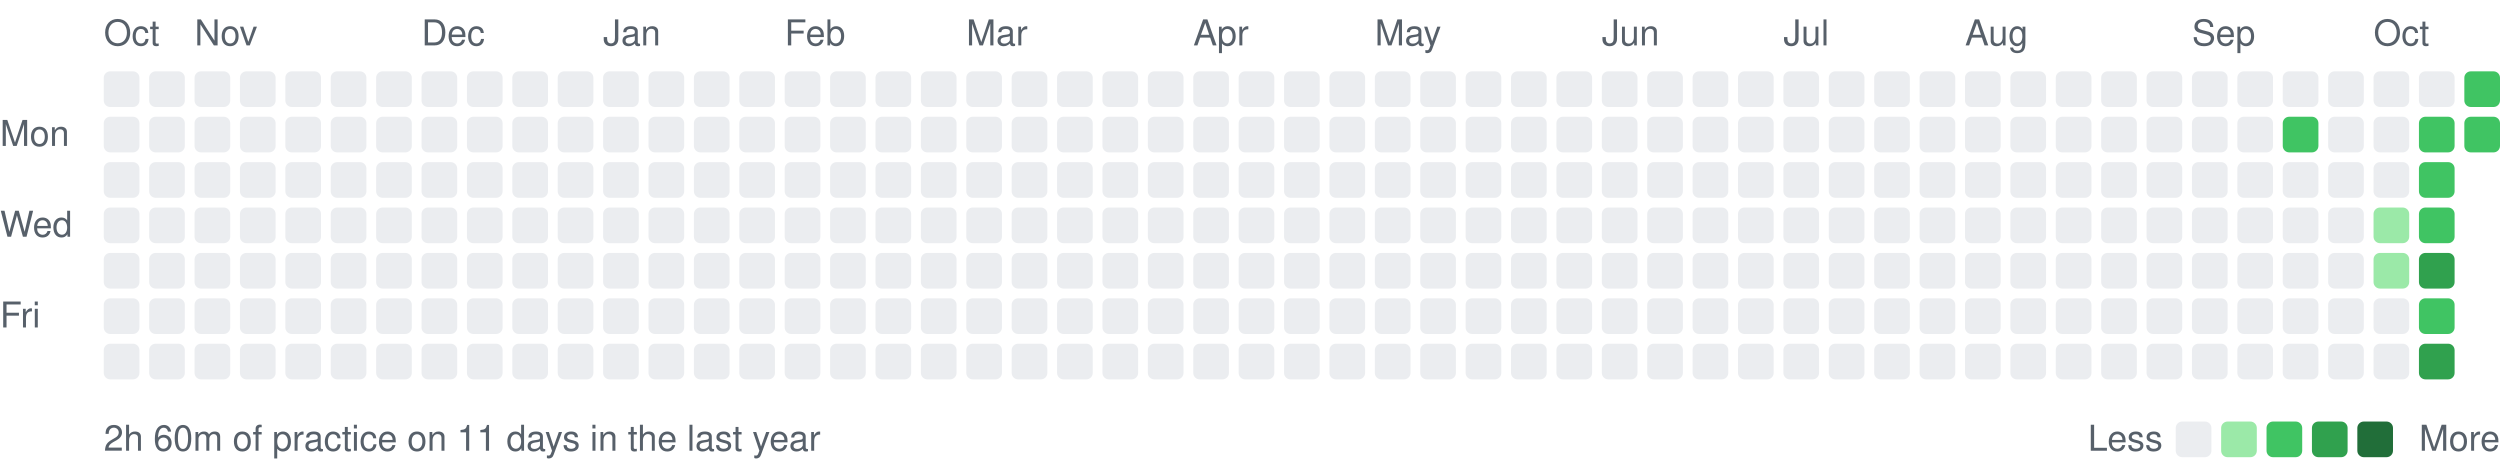
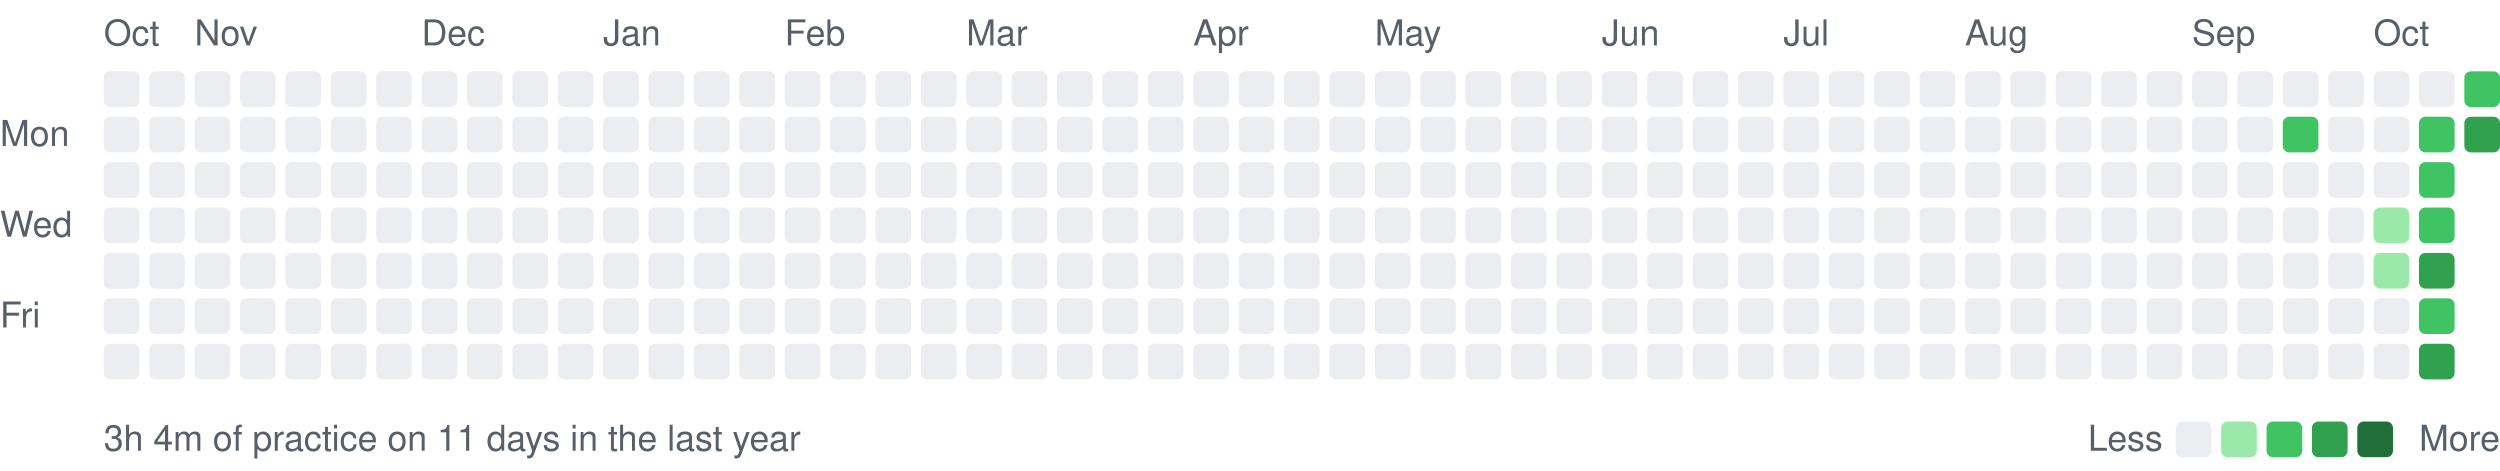
<svg xmlns="http://www.w3.org/2000/svg" width="771" height="145" viewBox="0 0 771 145" font-family="-apple-system, BlinkMacSystemFont, 'Segoe UI', Helvetica, Arial, sans-serif" font-size="11">
  <style>
.kc-t { fill: #57606a; }
.kc-h { fill: #24292f; }
.kc-g { stroke: #d0d7de; }
.kc-l0 { fill: #ebedf0; }
.kc-l1 { fill: #9be9a8; }
.kc-l2 { fill: #40c463; }
.kc-l3 { fill: #30a14e; }
.kc-l4 { fill: #216e39; }
.kc-line { stroke: #2da44e; }
.kc-dot { fill: #2da44e; }
@media (prefers-color-scheme: dark) {
:root:not([data-theme="light"]) .kc-t { fill: #8b949e; }
:root:not([data-theme="light"]) .kc-h { fill: #e6edf3; }
:root:not([data-theme="light"]) .kc-g { stroke: #30363d; }
:root:not([data-theme="light"]) .kc-l0 { fill: #262a31; }
:root:not([data-theme="light"]) .kc-l1 { fill: #0e4429; }
:root:not([data-theme="light"]) .kc-l2 { fill: #006d32; }
:root:not([data-theme="light"]) .kc-l3 { fill: #26a641; }
:root:not([data-theme="light"]) .kc-l4 { fill: #39d353; }
:root:not([data-theme="light"]) .kc-line { stroke: #3fb950; }
:root:not([data-theme="light"]) .kc-dot { fill: #3fb950; }
}
:root[data-theme="dark"] .kc-t { fill: #8b949e; }
:root[data-theme="dark"] .kc-h { fill: #e6edf3; }
:root[data-theme="dark"] .kc-g { stroke: #30363d; }
:root[data-theme="dark"] .kc-l0 { fill: #262a31; }
:root[data-theme="dark"] .kc-l1 { fill: #0e4429; }
:root[data-theme="dark"] .kc-l2 { fill: #006d32; }
:root[data-theme="dark"] .kc-l3 { fill: #26a641; }
:root[data-theme="dark"] .kc-l4 { fill: #39d353; }
:root[data-theme="dark"] .kc-line { stroke: #3fb950; }
:root[data-theme="dark"] .kc-dot { fill: #3fb950; }
</style>
  <text class="kc-t" x="32" y="14">Oct</text>
  <text class="kc-t" x="60" y="14">Nov</text>
  <text class="kc-t" x="130" y="14">Dec</text>
  <text class="kc-t" x="186" y="14">Jan</text>
  <text class="kc-t" x="242" y="14">Feb</text>
  <text class="kc-t" x="298" y="14">Mar</text>
  <text class="kc-t" x="368" y="14">Apr</text>
  <text class="kc-t" x="424" y="14">May</text>
  <text class="kc-t" x="494" y="14">Jun</text>
  <text class="kc-t" x="550" y="14">Jul</text>
  <text class="kc-t" x="606" y="14">Aug</text>
  <text class="kc-t" x="676" y="14">Sep</text>
  <text class="kc-t" x="732" y="14">Oct</text>
  <text class="kc-t" x="0" y="45">Mon</text>
  <text class="kc-t" x="0" y="73">Wed</text>
  <text class="kc-t" x="0" y="101">Fri</text>
  <rect class="kc-l0" x="32" y="22" width="11" height="11" rx="2" />
  <rect class="kc-l0" x="32" y="36" width="11" height="11" rx="2" />
  <rect class="kc-l0" x="32" y="50" width="11" height="11" rx="2" />
  <rect class="kc-l0" x="32" y="64" width="11" height="11" rx="2" />
  <rect class="kc-l0" x="32" y="78" width="11" height="11" rx="2" />
  <rect class="kc-l0" x="32" y="92" width="11" height="11" rx="2" />
  <rect class="kc-l0" x="32" y="106" width="11" height="11" rx="2" />
  <rect class="kc-l0" x="46" y="22" width="11" height="11" rx="2" />
  <rect class="kc-l0" x="46" y="36" width="11" height="11" rx="2" />
  <rect class="kc-l0" x="46" y="50" width="11" height="11" rx="2" />
  <rect class="kc-l0" x="46" y="64" width="11" height="11" rx="2" />
  <rect class="kc-l0" x="46" y="78" width="11" height="11" rx="2" />
  <rect class="kc-l0" x="46" y="92" width="11" height="11" rx="2" />
  <rect class="kc-l0" x="46" y="106" width="11" height="11" rx="2" />
  <rect class="kc-l0" x="60" y="22" width="11" height="11" rx="2" />
  <rect class="kc-l0" x="60" y="36" width="11" height="11" rx="2" />
  <rect class="kc-l0" x="60" y="50" width="11" height="11" rx="2" />
  <rect class="kc-l0" x="60" y="64" width="11" height="11" rx="2" />
  <rect class="kc-l0" x="60" y="78" width="11" height="11" rx="2" />
  <rect class="kc-l0" x="60" y="92" width="11" height="11" rx="2" />
  <rect class="kc-l0" x="60" y="106" width="11" height="11" rx="2" />
  <rect class="kc-l0" x="74" y="22" width="11" height="11" rx="2" />
  <rect class="kc-l0" x="74" y="36" width="11" height="11" rx="2" />
  <rect class="kc-l0" x="74" y="50" width="11" height="11" rx="2" />
  <rect class="kc-l0" x="74" y="64" width="11" height="11" rx="2" />
  <rect class="kc-l0" x="74" y="78" width="11" height="11" rx="2" />
  <rect class="kc-l0" x="74" y="92" width="11" height="11" rx="2" />
  <rect class="kc-l0" x="74" y="106" width="11" height="11" rx="2" />
  <rect class="kc-l0" x="88" y="22" width="11" height="11" rx="2" />
  <rect class="kc-l0" x="88" y="36" width="11" height="11" rx="2" />
  <rect class="kc-l0" x="88" y="50" width="11" height="11" rx="2" />
  <rect class="kc-l0" x="88" y="64" width="11" height="11" rx="2" />
  <rect class="kc-l0" x="88" y="78" width="11" height="11" rx="2" />
  <rect class="kc-l0" x="88" y="92" width="11" height="11" rx="2" />
  <rect class="kc-l0" x="88" y="106" width="11" height="11" rx="2" />
  <rect class="kc-l0" x="102" y="22" width="11" height="11" rx="2" />
  <rect class="kc-l0" x="102" y="36" width="11" height="11" rx="2" />
  <rect class="kc-l0" x="102" y="50" width="11" height="11" rx="2" />
  <rect class="kc-l0" x="102" y="64" width="11" height="11" rx="2" />
  <rect class="kc-l0" x="102" y="78" width="11" height="11" rx="2" />
  <rect class="kc-l0" x="102" y="92" width="11" height="11" rx="2" />
  <rect class="kc-l0" x="102" y="106" width="11" height="11" rx="2" />
  <rect class="kc-l0" x="116" y="22" width="11" height="11" rx="2" />
  <rect class="kc-l0" x="116" y="36" width="11" height="11" rx="2" />
  <rect class="kc-l0" x="116" y="50" width="11" height="11" rx="2" />
  <rect class="kc-l0" x="116" y="64" width="11" height="11" rx="2" />
  <rect class="kc-l0" x="116" y="78" width="11" height="11" rx="2" />
  <rect class="kc-l0" x="116" y="92" width="11" height="11" rx="2" />
  <rect class="kc-l0" x="116" y="106" width="11" height="11" rx="2" />
  <rect class="kc-l0" x="130" y="22" width="11" height="11" rx="2" />
  <rect class="kc-l0" x="130" y="36" width="11" height="11" rx="2" />
  <rect class="kc-l0" x="130" y="50" width="11" height="11" rx="2" />
  <rect class="kc-l0" x="130" y="64" width="11" height="11" rx="2" />
  <rect class="kc-l0" x="130" y="78" width="11" height="11" rx="2" />
  <rect class="kc-l0" x="130" y="92" width="11" height="11" rx="2" />
  <rect class="kc-l0" x="130" y="106" width="11" height="11" rx="2" />
  <rect class="kc-l0" x="144" y="22" width="11" height="11" rx="2" />
  <rect class="kc-l0" x="144" y="36" width="11" height="11" rx="2" />
  <rect class="kc-l0" x="144" y="50" width="11" height="11" rx="2" />
  <rect class="kc-l0" x="144" y="64" width="11" height="11" rx="2" />
  <rect class="kc-l0" x="144" y="78" width="11" height="11" rx="2" />
  <rect class="kc-l0" x="144" y="92" width="11" height="11" rx="2" />
  <rect class="kc-l0" x="144" y="106" width="11" height="11" rx="2" />
  <rect class="kc-l0" x="158" y="22" width="11" height="11" rx="2" />
  <rect class="kc-l0" x="158" y="36" width="11" height="11" rx="2" />
  <rect class="kc-l0" x="158" y="50" width="11" height="11" rx="2" />
  <rect class="kc-l0" x="158" y="64" width="11" height="11" rx="2" />
  <rect class="kc-l0" x="158" y="78" width="11" height="11" rx="2" />
  <rect class="kc-l0" x="158" y="92" width="11" height="11" rx="2" />
  <rect class="kc-l0" x="158" y="106" width="11" height="11" rx="2" />
  <rect class="kc-l0" x="172" y="22" width="11" height="11" rx="2" />
  <rect class="kc-l0" x="172" y="36" width="11" height="11" rx="2" />
  <rect class="kc-l0" x="172" y="50" width="11" height="11" rx="2" />
  <rect class="kc-l0" x="172" y="64" width="11" height="11" rx="2" />
  <rect class="kc-l0" x="172" y="78" width="11" height="11" rx="2" />
  <rect class="kc-l0" x="172" y="92" width="11" height="11" rx="2" />
  <rect class="kc-l0" x="172" y="106" width="11" height="11" rx="2" />
  <rect class="kc-l0" x="186" y="22" width="11" height="11" rx="2" />
  <rect class="kc-l0" x="186" y="36" width="11" height="11" rx="2" />
  <rect class="kc-l0" x="186" y="50" width="11" height="11" rx="2" />
  <rect class="kc-l0" x="186" y="64" width="11" height="11" rx="2" />
  <rect class="kc-l0" x="186" y="78" width="11" height="11" rx="2" />
  <rect class="kc-l0" x="186" y="92" width="11" height="11" rx="2" />
  <rect class="kc-l0" x="186" y="106" width="11" height="11" rx="2" />
  <rect class="kc-l0" x="200" y="22" width="11" height="11" rx="2" />
  <rect class="kc-l0" x="200" y="36" width="11" height="11" rx="2" />
  <rect class="kc-l0" x="200" y="50" width="11" height="11" rx="2" />
  <rect class="kc-l0" x="200" y="64" width="11" height="11" rx="2" />
  <rect class="kc-l0" x="200" y="78" width="11" height="11" rx="2" />
  <rect class="kc-l0" x="200" y="92" width="11" height="11" rx="2" />
  <rect class="kc-l0" x="200" y="106" width="11" height="11" rx="2" />
  <rect class="kc-l0" x="214" y="22" width="11" height="11" rx="2" />
  <rect class="kc-l0" x="214" y="36" width="11" height="11" rx="2" />
  <rect class="kc-l0" x="214" y="50" width="11" height="11" rx="2" />
  <rect class="kc-l0" x="214" y="64" width="11" height="11" rx="2" />
  <rect class="kc-l0" x="214" y="78" width="11" height="11" rx="2" />
  <rect class="kc-l0" x="214" y="92" width="11" height="11" rx="2" />
  <rect class="kc-l0" x="214" y="106" width="11" height="11" rx="2" />
  <rect class="kc-l0" x="228" y="22" width="11" height="11" rx="2" />
  <rect class="kc-l0" x="228" y="36" width="11" height="11" rx="2" />
  <rect class="kc-l0" x="228" y="50" width="11" height="11" rx="2" />
  <rect class="kc-l0" x="228" y="64" width="11" height="11" rx="2" />
  <rect class="kc-l0" x="228" y="78" width="11" height="11" rx="2" />
  <rect class="kc-l0" x="228" y="92" width="11" height="11" rx="2" />
  <rect class="kc-l0" x="228" y="106" width="11" height="11" rx="2" />
  <rect class="kc-l0" x="242" y="22" width="11" height="11" rx="2" />
  <rect class="kc-l0" x="242" y="36" width="11" height="11" rx="2" />
  <rect class="kc-l0" x="242" y="50" width="11" height="11" rx="2" />
  <rect class="kc-l0" x="242" y="64" width="11" height="11" rx="2" />
  <rect class="kc-l0" x="242" y="78" width="11" height="11" rx="2" />
  <rect class="kc-l0" x="242" y="92" width="11" height="11" rx="2" />
  <rect class="kc-l0" x="242" y="106" width="11" height="11" rx="2" />
  <rect class="kc-l0" x="256" y="22" width="11" height="11" rx="2" />
  <rect class="kc-l0" x="256" y="36" width="11" height="11" rx="2" />
  <rect class="kc-l0" x="256" y="50" width="11" height="11" rx="2" />
  <rect class="kc-l0" x="256" y="64" width="11" height="11" rx="2" />
  <rect class="kc-l0" x="256" y="78" width="11" height="11" rx="2" />
  <rect class="kc-l0" x="256" y="92" width="11" height="11" rx="2" />
  <rect class="kc-l0" x="256" y="106" width="11" height="11" rx="2" />
  <rect class="kc-l0" x="270" y="22" width="11" height="11" rx="2" />
  <rect class="kc-l0" x="270" y="36" width="11" height="11" rx="2" />
  <rect class="kc-l0" x="270" y="50" width="11" height="11" rx="2" />
  <rect class="kc-l0" x="270" y="64" width="11" height="11" rx="2" />
  <rect class="kc-l0" x="270" y="78" width="11" height="11" rx="2" />
  <rect class="kc-l0" x="270" y="92" width="11" height="11" rx="2" />
  <rect class="kc-l0" x="270" y="106" width="11" height="11" rx="2" />
  <rect class="kc-l0" x="284" y="22" width="11" height="11" rx="2" />
  <rect class="kc-l0" x="284" y="36" width="11" height="11" rx="2" />
  <rect class="kc-l0" x="284" y="50" width="11" height="11" rx="2" />
  <rect class="kc-l0" x="284" y="64" width="11" height="11" rx="2" />
  <rect class="kc-l0" x="284" y="78" width="11" height="11" rx="2" />
  <rect class="kc-l0" x="284" y="92" width="11" height="11" rx="2" />
  <rect class="kc-l0" x="284" y="106" width="11" height="11" rx="2" />
  <rect class="kc-l0" x="298" y="22" width="11" height="11" rx="2" />
  <rect class="kc-l0" x="298" y="36" width="11" height="11" rx="2" />
  <rect class="kc-l0" x="298" y="50" width="11" height="11" rx="2" />
  <rect class="kc-l0" x="298" y="64" width="11" height="11" rx="2" />
  <rect class="kc-l0" x="298" y="78" width="11" height="11" rx="2" />
  <rect class="kc-l0" x="298" y="92" width="11" height="11" rx="2" />
  <rect class="kc-l0" x="298" y="106" width="11" height="11" rx="2" />
  <rect class="kc-l0" x="312" y="22" width="11" height="11" rx="2" />
  <rect class="kc-l0" x="312" y="36" width="11" height="11" rx="2" />
  <rect class="kc-l0" x="312" y="50" width="11" height="11" rx="2" />
  <rect class="kc-l0" x="312" y="64" width="11" height="11" rx="2" />
  <rect class="kc-l0" x="312" y="78" width="11" height="11" rx="2" />
  <rect class="kc-l0" x="312" y="92" width="11" height="11" rx="2" />
  <rect class="kc-l0" x="312" y="106" width="11" height="11" rx="2" />
  <rect class="kc-l0" x="326" y="22" width="11" height="11" rx="2" />
  <rect class="kc-l0" x="326" y="36" width="11" height="11" rx="2" />
  <rect class="kc-l0" x="326" y="50" width="11" height="11" rx="2" />
  <rect class="kc-l0" x="326" y="64" width="11" height="11" rx="2" />
  <rect class="kc-l0" x="326" y="78" width="11" height="11" rx="2" />
  <rect class="kc-l0" x="326" y="92" width="11" height="11" rx="2" />
  <rect class="kc-l0" x="326" y="106" width="11" height="11" rx="2" />
  <rect class="kc-l0" x="340" y="22" width="11" height="11" rx="2" />
  <rect class="kc-l0" x="340" y="36" width="11" height="11" rx="2" />
  <rect class="kc-l0" x="340" y="50" width="11" height="11" rx="2" />
  <rect class="kc-l0" x="340" y="64" width="11" height="11" rx="2" />
  <rect class="kc-l0" x="340" y="78" width="11" height="11" rx="2" />
  <rect class="kc-l0" x="340" y="92" width="11" height="11" rx="2" />
  <rect class="kc-l0" x="340" y="106" width="11" height="11" rx="2" />
  <rect class="kc-l0" x="354" y="22" width="11" height="11" rx="2" />
  <rect class="kc-l0" x="354" y="36" width="11" height="11" rx="2" />
  <rect class="kc-l0" x="354" y="50" width="11" height="11" rx="2" />
  <rect class="kc-l0" x="354" y="64" width="11" height="11" rx="2" />
  <rect class="kc-l0" x="354" y="78" width="11" height="11" rx="2" />
  <rect class="kc-l0" x="354" y="92" width="11" height="11" rx="2" />
  <rect class="kc-l0" x="354" y="106" width="11" height="11" rx="2" />
  <rect class="kc-l0" x="368" y="22" width="11" height="11" rx="2" />
  <rect class="kc-l0" x="368" y="36" width="11" height="11" rx="2" />
  <rect class="kc-l0" x="368" y="50" width="11" height="11" rx="2" />
  <rect class="kc-l0" x="368" y="64" width="11" height="11" rx="2" />
  <rect class="kc-l0" x="368" y="78" width="11" height="11" rx="2" />
  <rect class="kc-l0" x="368" y="92" width="11" height="11" rx="2" />
  <rect class="kc-l0" x="368" y="106" width="11" height="11" rx="2" />
  <rect class="kc-l0" x="382" y="22" width="11" height="11" rx="2" />
  <rect class="kc-l0" x="382" y="36" width="11" height="11" rx="2" />
  <rect class="kc-l0" x="382" y="50" width="11" height="11" rx="2" />
  <rect class="kc-l0" x="382" y="64" width="11" height="11" rx="2" />
  <rect class="kc-l0" x="382" y="78" width="11" height="11" rx="2" />
  <rect class="kc-l0" x="382" y="92" width="11" height="11" rx="2" />
  <rect class="kc-l0" x="382" y="106" width="11" height="11" rx="2" />
  <rect class="kc-l0" x="396" y="22" width="11" height="11" rx="2" />
  <rect class="kc-l0" x="396" y="36" width="11" height="11" rx="2" />
  <rect class="kc-l0" x="396" y="50" width="11" height="11" rx="2" />
  <rect class="kc-l0" x="396" y="64" width="11" height="11" rx="2" />
  <rect class="kc-l0" x="396" y="78" width="11" height="11" rx="2" />
  <rect class="kc-l0" x="396" y="92" width="11" height="11" rx="2" />
  <rect class="kc-l0" x="396" y="106" width="11" height="11" rx="2" />
  <rect class="kc-l0" x="410" y="22" width="11" height="11" rx="2" />
  <rect class="kc-l0" x="410" y="36" width="11" height="11" rx="2" />
  <rect class="kc-l0" x="410" y="50" width="11" height="11" rx="2" />
  <rect class="kc-l0" x="410" y="64" width="11" height="11" rx="2" />
  <rect class="kc-l0" x="410" y="78" width="11" height="11" rx="2" />
  <rect class="kc-l0" x="410" y="92" width="11" height="11" rx="2" />
  <rect class="kc-l0" x="410" y="106" width="11" height="11" rx="2" />
  <rect class="kc-l0" x="424" y="22" width="11" height="11" rx="2" />
  <rect class="kc-l0" x="424" y="36" width="11" height="11" rx="2" />
  <rect class="kc-l0" x="424" y="50" width="11" height="11" rx="2" />
  <rect class="kc-l0" x="424" y="64" width="11" height="11" rx="2" />
  <rect class="kc-l0" x="424" y="78" width="11" height="11" rx="2" />
  <rect class="kc-l0" x="424" y="92" width="11" height="11" rx="2" />
  <rect class="kc-l0" x="424" y="106" width="11" height="11" rx="2" />
  <rect class="kc-l0" x="438" y="22" width="11" height="11" rx="2" />
  <rect class="kc-l0" x="438" y="36" width="11" height="11" rx="2" />
  <rect class="kc-l0" x="438" y="50" width="11" height="11" rx="2" />
  <rect class="kc-l0" x="438" y="64" width="11" height="11" rx="2" />
  <rect class="kc-l0" x="438" y="78" width="11" height="11" rx="2" />
  <rect class="kc-l0" x="438" y="92" width="11" height="11" rx="2" />
  <rect class="kc-l0" x="438" y="106" width="11" height="11" rx="2" />
  <rect class="kc-l0" x="452" y="22" width="11" height="11" rx="2" />
  <rect class="kc-l0" x="452" y="36" width="11" height="11" rx="2" />
  <rect class="kc-l0" x="452" y="50" width="11" height="11" rx="2" />
  <rect class="kc-l0" x="452" y="64" width="11" height="11" rx="2" />
  <rect class="kc-l0" x="452" y="78" width="11" height="11" rx="2" />
  <rect class="kc-l0" x="452" y="92" width="11" height="11" rx="2" />
  <rect class="kc-l0" x="452" y="106" width="11" height="11" rx="2" />
  <rect class="kc-l0" x="466" y="22" width="11" height="11" rx="2" />
  <rect class="kc-l0" x="466" y="36" width="11" height="11" rx="2" />
  <rect class="kc-l0" x="466" y="50" width="11" height="11" rx="2" />
  <rect class="kc-l0" x="466" y="64" width="11" height="11" rx="2" />
  <rect class="kc-l0" x="466" y="78" width="11" height="11" rx="2" />
  <rect class="kc-l0" x="466" y="92" width="11" height="11" rx="2" />
  <rect class="kc-l0" x="466" y="106" width="11" height="11" rx="2" />
  <rect class="kc-l0" x="480" y="22" width="11" height="11" rx="2" />
  <rect class="kc-l0" x="480" y="36" width="11" height="11" rx="2" />
  <rect class="kc-l0" x="480" y="50" width="11" height="11" rx="2" />
  <rect class="kc-l0" x="480" y="64" width="11" height="11" rx="2" />
  <rect class="kc-l0" x="480" y="78" width="11" height="11" rx="2" />
  <rect class="kc-l0" x="480" y="92" width="11" height="11" rx="2" />
  <rect class="kc-l0" x="480" y="106" width="11" height="11" rx="2" />
  <rect class="kc-l0" x="494" y="22" width="11" height="11" rx="2" />
  <rect class="kc-l0" x="494" y="36" width="11" height="11" rx="2" />
  <rect class="kc-l0" x="494" y="50" width="11" height="11" rx="2" />
  <rect class="kc-l0" x="494" y="64" width="11" height="11" rx="2" />
  <rect class="kc-l0" x="494" y="78" width="11" height="11" rx="2" />
  <rect class="kc-l0" x="494" y="92" width="11" height="11" rx="2" />
  <rect class="kc-l0" x="494" y="106" width="11" height="11" rx="2" />
  <rect class="kc-l0" x="508" y="22" width="11" height="11" rx="2" />
  <rect class="kc-l0" x="508" y="36" width="11" height="11" rx="2" />
  <rect class="kc-l0" x="508" y="50" width="11" height="11" rx="2" />
  <rect class="kc-l0" x="508" y="64" width="11" height="11" rx="2" />
  <rect class="kc-l0" x="508" y="78" width="11" height="11" rx="2" />
  <rect class="kc-l0" x="508" y="92" width="11" height="11" rx="2" />
  <rect class="kc-l0" x="508" y="106" width="11" height="11" rx="2" />
  <rect class="kc-l0" x="522" y="22" width="11" height="11" rx="2" />
  <rect class="kc-l0" x="522" y="36" width="11" height="11" rx="2" />
  <rect class="kc-l0" x="522" y="50" width="11" height="11" rx="2" />
  <rect class="kc-l0" x="522" y="64" width="11" height="11" rx="2" />
  <rect class="kc-l0" x="522" y="78" width="11" height="11" rx="2" />
  <rect class="kc-l0" x="522" y="92" width="11" height="11" rx="2" />
  <rect class="kc-l0" x="522" y="106" width="11" height="11" rx="2" />
  <rect class="kc-l0" x="536" y="22" width="11" height="11" rx="2" />
  <rect class="kc-l0" x="536" y="36" width="11" height="11" rx="2" />
  <rect class="kc-l0" x="536" y="50" width="11" height="11" rx="2" />
  <rect class="kc-l0" x="536" y="64" width="11" height="11" rx="2" />
  <rect class="kc-l0" x="536" y="78" width="11" height="11" rx="2" />
  <rect class="kc-l0" x="536" y="92" width="11" height="11" rx="2" />
  <rect class="kc-l0" x="536" y="106" width="11" height="11" rx="2" />
  <rect class="kc-l0" x="550" y="22" width="11" height="11" rx="2" />
  <rect class="kc-l0" x="550" y="36" width="11" height="11" rx="2" />
  <rect class="kc-l0" x="550" y="50" width="11" height="11" rx="2" />
  <rect class="kc-l0" x="550" y="64" width="11" height="11" rx="2" />
  <rect class="kc-l0" x="550" y="78" width="11" height="11" rx="2" />
  <rect class="kc-l0" x="550" y="92" width="11" height="11" rx="2" />
  <rect class="kc-l0" x="550" y="106" width="11" height="11" rx="2" />
  <rect class="kc-l0" x="564" y="22" width="11" height="11" rx="2" />
  <rect class="kc-l0" x="564" y="36" width="11" height="11" rx="2" />
  <rect class="kc-l0" x="564" y="50" width="11" height="11" rx="2" />
  <rect class="kc-l0" x="564" y="64" width="11" height="11" rx="2" />
  <rect class="kc-l0" x="564" y="78" width="11" height="11" rx="2" />
  <rect class="kc-l0" x="564" y="92" width="11" height="11" rx="2" />
  <rect class="kc-l0" x="564" y="106" width="11" height="11" rx="2" />
  <rect class="kc-l0" x="578" y="22" width="11" height="11" rx="2" />
  <rect class="kc-l0" x="578" y="36" width="11" height="11" rx="2" />
  <rect class="kc-l0" x="578" y="50" width="11" height="11" rx="2" />
  <rect class="kc-l0" x="578" y="64" width="11" height="11" rx="2" />
  <rect class="kc-l0" x="578" y="78" width="11" height="11" rx="2" />
  <rect class="kc-l0" x="578" y="92" width="11" height="11" rx="2" />
  <rect class="kc-l0" x="578" y="106" width="11" height="11" rx="2" />
  <rect class="kc-l0" x="592" y="22" width="11" height="11" rx="2" />
  <rect class="kc-l0" x="592" y="36" width="11" height="11" rx="2" />
  <rect class="kc-l0" x="592" y="50" width="11" height="11" rx="2" />
  <rect class="kc-l0" x="592" y="64" width="11" height="11" rx="2" />
  <rect class="kc-l0" x="592" y="78" width="11" height="11" rx="2" />
  <rect class="kc-l0" x="592" y="92" width="11" height="11" rx="2" />
  <rect class="kc-l0" x="592" y="106" width="11" height="11" rx="2" />
  <rect class="kc-l0" x="606" y="22" width="11" height="11" rx="2" />
  <rect class="kc-l0" x="606" y="36" width="11" height="11" rx="2" />
  <rect class="kc-l0" x="606" y="50" width="11" height="11" rx="2" />
  <rect class="kc-l0" x="606" y="64" width="11" height="11" rx="2" />
  <rect class="kc-l0" x="606" y="78" width="11" height="11" rx="2" />
  <rect class="kc-l0" x="606" y="92" width="11" height="11" rx="2" />
  <rect class="kc-l0" x="606" y="106" width="11" height="11" rx="2" />
  <rect class="kc-l0" x="620" y="22" width="11" height="11" rx="2" />
  <rect class="kc-l0" x="620" y="36" width="11" height="11" rx="2" />
  <rect class="kc-l0" x="620" y="50" width="11" height="11" rx="2" />
  <rect class="kc-l0" x="620" y="64" width="11" height="11" rx="2" />
  <rect class="kc-l0" x="620" y="78" width="11" height="11" rx="2" />
  <rect class="kc-l0" x="620" y="92" width="11" height="11" rx="2" />
  <rect class="kc-l0" x="620" y="106" width="11" height="11" rx="2" />
  <rect class="kc-l0" x="634" y="22" width="11" height="11" rx="2" />
  <rect class="kc-l0" x="634" y="36" width="11" height="11" rx="2" />
  <rect class="kc-l0" x="634" y="50" width="11" height="11" rx="2" />
  <rect class="kc-l0" x="634" y="64" width="11" height="11" rx="2" />
  <rect class="kc-l0" x="634" y="78" width="11" height="11" rx="2" />
  <rect class="kc-l0" x="634" y="92" width="11" height="11" rx="2" />
  <rect class="kc-l0" x="634" y="106" width="11" height="11" rx="2" />
  <rect class="kc-l0" x="648" y="22" width="11" height="11" rx="2" />
  <rect class="kc-l0" x="648" y="36" width="11" height="11" rx="2" />
  <rect class="kc-l0" x="648" y="50" width="11" height="11" rx="2" />
  <rect class="kc-l0" x="648" y="64" width="11" height="11" rx="2" />
  <rect class="kc-l0" x="648" y="78" width="11" height="11" rx="2" />
  <rect class="kc-l0" x="648" y="92" width="11" height="11" rx="2" />
  <rect class="kc-l0" x="648" y="106" width="11" height="11" rx="2" />
  <rect class="kc-l0" x="662" y="22" width="11" height="11" rx="2" />
  <rect class="kc-l0" x="662" y="36" width="11" height="11" rx="2" />
  <rect class="kc-l0" x="662" y="50" width="11" height="11" rx="2" />
  <rect class="kc-l0" x="662" y="64" width="11" height="11" rx="2" />
  <rect class="kc-l0" x="662" y="78" width="11" height="11" rx="2" />
  <rect class="kc-l0" x="662" y="92" width="11" height="11" rx="2" />
  <rect class="kc-l0" x="662" y="106" width="11" height="11" rx="2" />
  <rect class="kc-l0" x="676" y="22" width="11" height="11" rx="2" />
  <rect class="kc-l0" x="676" y="36" width="11" height="11" rx="2" />
  <rect class="kc-l0" x="676" y="50" width="11" height="11" rx="2" />
  <rect class="kc-l0" x="676" y="64" width="11" height="11" rx="2" />
  <rect class="kc-l0" x="676" y="78" width="11" height="11" rx="2" />
  <rect class="kc-l0" x="676" y="92" width="11" height="11" rx="2" />
  <rect class="kc-l0" x="676" y="106" width="11" height="11" rx="2" />
  <rect class="kc-l0" x="690" y="22" width="11" height="11" rx="2" />
  <rect class="kc-l0" x="690" y="36" width="11" height="11" rx="2" />
  <rect class="kc-l0" x="690" y="50" width="11" height="11" rx="2" />
  <rect class="kc-l0" x="690" y="64" width="11" height="11" rx="2" />
  <rect class="kc-l0" x="690" y="78" width="11" height="11" rx="2" />
  <rect class="kc-l0" x="690" y="92" width="11" height="11" rx="2" />
  <rect class="kc-l0" x="690" y="106" width="11" height="11" rx="2" />
  <rect class="kc-l0" x="704" y="22" width="11" height="11" rx="2" />
  <rect class="kc-l2" x="704" y="36" width="11" height="11" rx="2" />
  <rect class="kc-l0" x="704" y="50" width="11" height="11" rx="2" />
  <rect class="kc-l0" x="704" y="64" width="11" height="11" rx="2" />
  <rect class="kc-l0" x="704" y="78" width="11" height="11" rx="2" />
  <rect class="kc-l0" x="704" y="92" width="11" height="11" rx="2" />
  <rect class="kc-l0" x="704" y="106" width="11" height="11" rx="2" />
  <rect class="kc-l0" x="718" y="22" width="11" height="11" rx="2" />
  <rect class="kc-l0" x="718" y="36" width="11" height="11" rx="2" />
  <rect class="kc-l0" x="718" y="50" width="11" height="11" rx="2" />
  <rect class="kc-l0" x="718" y="64" width="11" height="11" rx="2" />
  <rect class="kc-l0" x="718" y="78" width="11" height="11" rx="2" />
  <rect class="kc-l0" x="718" y="92" width="11" height="11" rx="2" />
  <rect class="kc-l0" x="718" y="106" width="11" height="11" rx="2" />
  <rect class="kc-l0" x="732" y="22" width="11" height="11" rx="2" />
  <rect class="kc-l0" x="732" y="36" width="11" height="11" rx="2" />
  <rect class="kc-l0" x="732" y="50" width="11" height="11" rx="2" />
  <rect class="kc-l1" x="732" y="64" width="11" height="11" rx="2" />
  <rect class="kc-l1" x="732" y="78" width="11" height="11" rx="2" />
  <rect class="kc-l0" x="732" y="92" width="11" height="11" rx="2" />
  <rect class="kc-l0" x="732" y="106" width="11" height="11" rx="2" />
  <rect class="kc-l0" x="746" y="22" width="11" height="11" rx="2" />
  <rect class="kc-l2" x="746" y="36" width="11" height="11" rx="2" />
  <rect class="kc-l2" x="746" y="50" width="11" height="11" rx="2" />
  <rect class="kc-l2" x="746" y="64" width="11" height="11" rx="2" />
  <rect class="kc-l3" x="746" y="78" width="11" height="11" rx="2" />
  <rect class="kc-l2" x="746" y="92" width="11" height="11" rx="2" />
  <rect class="kc-l3" x="746" y="106" width="11" height="11" rx="2" />
  <rect class="kc-l2" x="760" y="22" width="11" height="11" rx="2" />
-   <rect class="kc-l2" x="760" y="36" width="11" height="11" rx="2" />
-   <text class="kc-t" x="32" y="139">2h 60m of practice on 11 days in the last year</text>
+   <rect class="kc-l3" x="760" y="36" width="11" height="11" rx="2" />
+   <text class="kc-t" x="32" y="139">3h 4m of practice on 11 days in the last year</text>
  <text class="kc-t" x="667" y="139" text-anchor="end">Less</text>
  <rect class="kc-l0" x="671" y="130" width="11" height="11" rx="2" />
  <rect class="kc-l1" x="685" y="130" width="11" height="11" rx="2" />
  <rect class="kc-l2" x="699" y="130" width="11" height="11" rx="2" />
  <rect class="kc-l3" x="713" y="130" width="11" height="11" rx="2" />
  <rect class="kc-l4" x="727" y="130" width="11" height="11" rx="2" />
  <text class="kc-t" x="771" y="139" text-anchor="end">More</text>
</svg>
